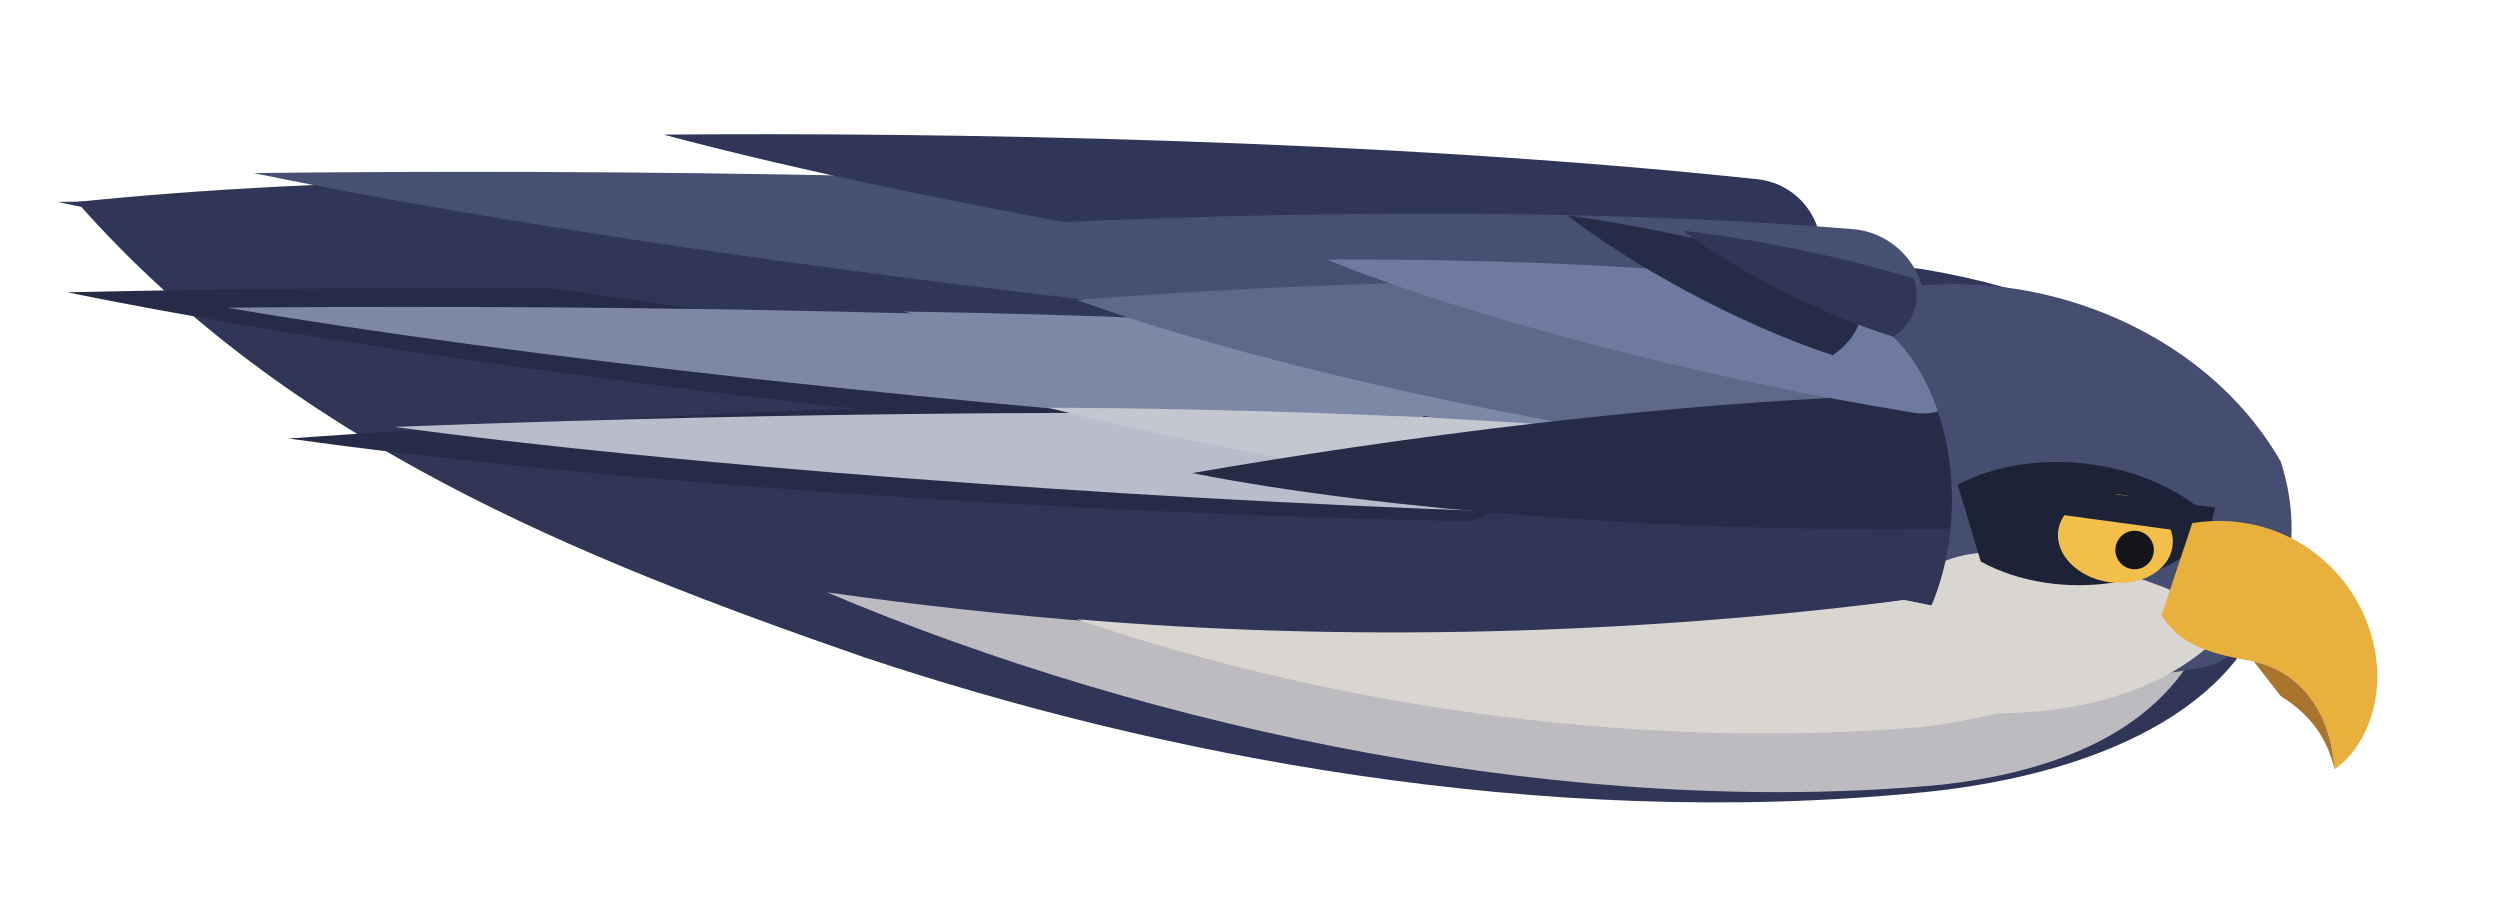
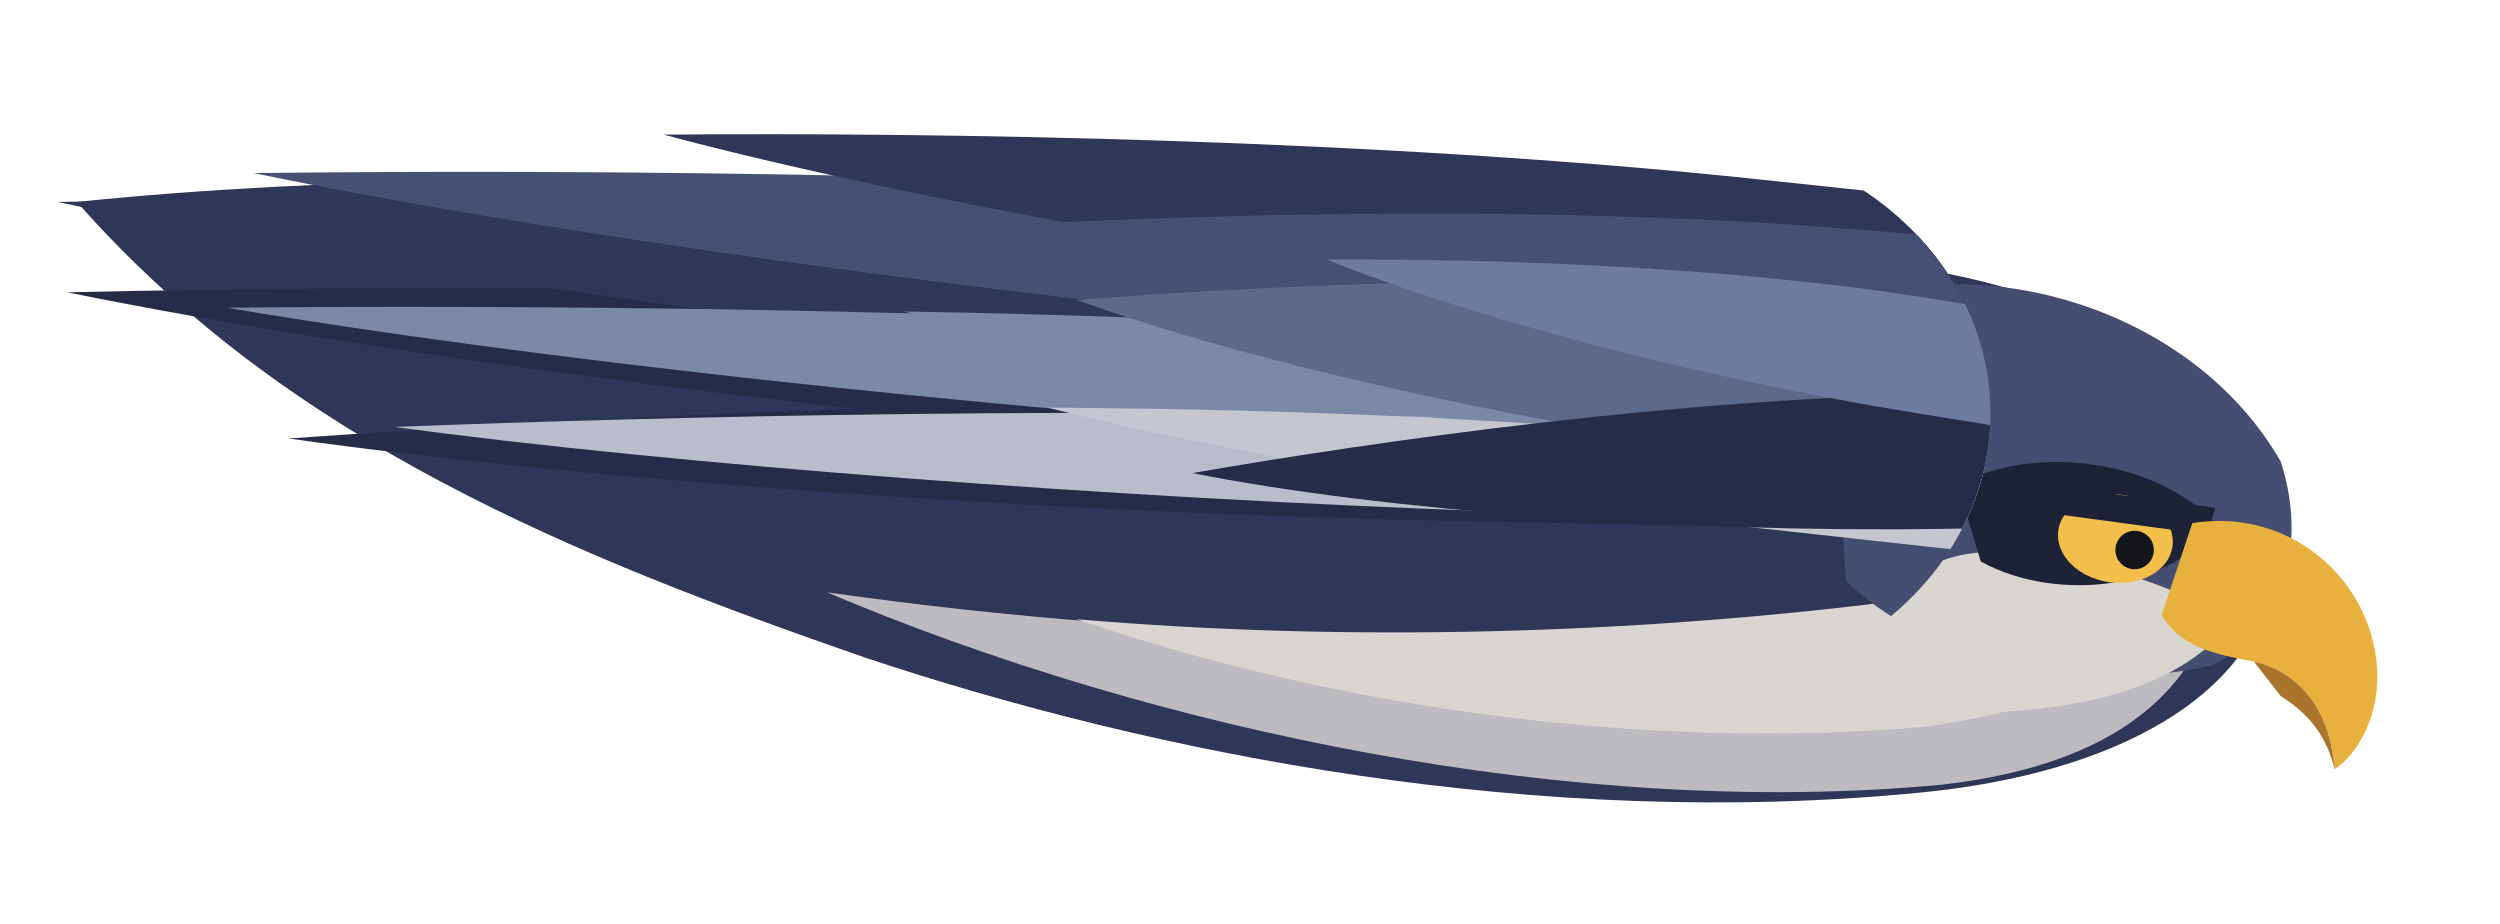
<svg xmlns="http://www.w3.org/2000/svg" viewBox="0 400 1300 480" role="img" aria-labelledby="title">
-   <defs />
+   <defs>
+     <clipPath id="wing-root-cut" clipPathUnits="userSpaceOnUse">
+       <path d="M-200 300 L870 300 L870 470 C961.127 470 1035 534.919 1035 615 C1035 695.081 961.127 760 870 760 L870 1000 L-200 1000 Z" />
+     </clipPath>
+   </defs>
  <g id="body" data-sprite="" transform="translate(0 0) rotate(0)">
    <path d=" M40 505 C300 478 700 500 1000 540 C1120 560 1182 622 1182 700 C1172 762 1100 802 1000 812 C800 832 600 792 450 742 C300 690 150 630 40 505" fill="#2f3657" data-scorched-fill="#18161b" fill-rule="nonzero" opacity="1" transform="matrix(1 0 0 1 0 0)" />
    <path d=" M430 708 C600 780 820 826 1010 808 C1080 800 1120 775 1140 742 L990 712 C820 738 620 735 430 708" fill="#bdbbc0" data-scorched-fill="#383332" fill-rule="nonzero" opacity="1" transform="matrix(1 0 0 1 0 0)" />
    <path d=" M560 722 C700 770 860 790 1000 778 C1060 770 1100 752 1120 738 L990 712 C850 730 700 734 560 722" fill="#d9d6d1" data-scorched-fill="#3e3936" fill-rule="nonzero" opacity="1" transform="matrix(1 0 0 1 0 0)" />
  </g>
-   <g id="blade-0" data-sprite="" data-role="blade" data-target-x="35" data-target-y="552" data-length="666.730080317365" transform="translate(700 600) rotate(-175.8715)">
-     <path d=" M0 -36 C233.356 -36 500.048 -21.6 666.73 0 C500.048 15.84 233.356 36 0 36 C-19.882 36 -36 19.882 -36 0 C-36 -19.882 -19.882 -36 0 -36 Z" fill="#262c47" data-scorched-fill="#161417" fill-rule="nonzero" opacity="1" transform="matrix(1 0 0 1 0 0)" />
-   </g>
-   <g id="blade-1" data-sprite="" data-role="blade" data-target-x="30" data-target-y="505" data-length="672.2536723588797" transform="translate(700 560) rotate(-175.3071)">
-     <path d=" M0 -37 C235.289 -37 504.19 -22.2 672.254 0 C504.19 16.28 235.289 37 0 37 C-20.435 37 -37 20.435 -37 0 C-37 -20.435 -20.435 -37 0 -37 Z" fill="#2f3657" data-scorched-fill="#18161b" fill-rule="nonzero" opacity="1" transform="matrix(1 0 0 1 0 0)" />
-   </g>
-   <g id="blade-2" data-sprite="" data-role="blade" data-target-x="150" data-target-y="628" data-length="610.1180213696364" transform="translate(760 640) rotate(-178.873)">
-     <path d=" M0 -31 C213.541 -31 457.589 -18.6 610.118 0 C457.589 13.64 213.541 31 0 31 C-17.121 31 -31 17.121 -31 0 C-31 -17.121 -17.121 -31 0 -31 Z" fill="#262c47" data-scorched-fill="#161417" fill-rule="nonzero" opacity="1" transform="matrix(1 0 0 1 0 0)" />
-   </g>
-   <g id="blade-3" data-sprite="" data-role="blade" data-target-x="132" data-target-y="490" data-length="690.1949000101348" transform="translate(820 545) rotate(-175.4294)">
-     <path d=" M0 -36 C241.568 -36 517.646 -21.6 690.195 0 C517.646 15.84 241.568 36 0 36 C-19.882 36 -36 19.882 -36 0 C-36 -19.882 -19.882 -36 0 -36 Z" fill="#465073" data-scorched-fill="#1d1c21" fill-rule="nonzero" opacity="1" transform="matrix(1 0 0 1 0 0)" />
-   </g>
-   <g id="blade-4" data-sprite="" data-role="blade" data-target-x="118" data-target-y="560" data-length="603.3274401185479" transform="translate(720 600) rotate(-176.1986)">
-     <path d=" M0 -26 C211.165 -26 452.496 -15.6 603.327 0 C452.496 11.44 211.165 26 0 26 C-14.359 26 -26 14.359 -26 0 C-26 -14.359 -14.359 -26 0 -26 Z" fill="#7d87a6" data-scorched-fill="#2a282c" fill-rule="nonzero" opacity="1" transform="matrix(1 0 0 1 0 0)" />
-   </g>
-   <g id="blade-5" data-sprite="" data-role="blade" data-target-x="205" data-target-y="622" data-length="575.3477209479498" transform="translate(780 642) rotate(-178.0079)">
-     <path d=" M0 -24 C201.372 -24 431.511 -14.4 575.348 0 C431.511 10.56 201.372 24 0 24 C-13.255 24 -24 13.255 -24 0 C-24 -13.255 -13.255 -24 0 -24 Z" fill="#b9bccb" data-scorched-fill="#373434" fill-rule="nonzero" opacity="1" transform="matrix(1 0 0 1 0 0)" />
-   </g>
-   <g id="blade-6" data-sprite="" data-role="blade" data-target-x="345" data-target-y="470" data-length="568.1769090697017" transform="translate(910 530) rotate(-173.9382)">
-     <path d=" M0 -37 C198.862 -37 426.133 -22.2 568.177 0 C426.133 16.28 198.862 37 0 37 C-20.435 37 -37 20.435 -37 0 C-37 -20.435 -20.435 -37 0 -37 Z" fill="#2f3657" data-scorched-fill="#18161b" fill-rule="nonzero" opacity="1" transform="matrix(1 0 0 1 0 0)" />
-   </g>
-   <g id="blade-7" data-sprite="" data-role="blade" data-target-x="470" data-target-y="520" data-length="491.6299421312742" transform="translate(960 560) rotate(-175.3331)">
-     <path d=" M0 -41 C172.07 -41 368.722 -24.6 491.63 0 C368.722 18.04 172.07 41 0 41 C-22.644 41 -41 22.644 -41 0 C-41 -22.644 -22.644 -41 0 -41 Z" fill="#465073" data-scorched-fill="#1d1c21" fill-rule="nonzero" opacity="1" transform="matrix(1 0 0 1 0 0)" />
-   </g>
-   <g id="blade-8" data-sprite="" data-role="blade" data-target-x="470" data-target-y="562" data-length="422.9657196511321" transform="translate(890 612) rotate(-173.211)">
-     <path d=" M0 -25 C148.038 -25 317.224 -15 422.966 0 C317.224 11 148.038 25 0 25 C-13.807 25 -25 13.807 -25 0 C-25 -13.807 -13.807 -25 0 -25 Z" fill="#7d87a6" data-scorched-fill="#2a282c" fill-rule="nonzero" opacity="1" transform="matrix(1 0 0 1 0 0)" />
-   </g>
-   <g id="blade-9" data-sprite="" data-role="blade" data-target-x="545" data-target-y="612" data-length="367.1852393547431" transform="translate(910 652) rotate(-173.746)">
-     <path d=" M0 -22 C128.515 -22 275.389 -13.2 367.185 0 C275.389 9.68 128.515 22 0 22 C-12.15 22 -22 12.15 -22 0 C-22 -12.15 -12.15 -22 0 -22 Z" fill="#c4c6d0" data-scorched-fill="#393636" fill-rule="nonzero" opacity="1" transform="matrix(1 0 0 1 0 0)" />
-   </g>
-   <g id="blade-10" data-sprite="" data-role="blade" data-target-x="560" data-target-y="556" data-length="432.24530072633524" transform="translate(990 600) rotate(-174.1575)">
-     <path d=" M0 -45 C151.286 -45 324.184 -27 432.245 0 C324.184 19.8 151.286 45 0 45 C-24.853 45 -45 24.853 -45 0 C-45 -24.853 -24.853 -45 0 -45 Z" fill="#5e6889" data-scorched-fill="#232126" fill-rule="nonzero" opacity="1" transform="matrix(1 0 0 1 0 0)" />
-   </g>
-   <g id="blade-11" data-sprite="" data-role="blade" data-target-x="620" data-target-y="646" data-length="390.04615111548014" transform="translate(1010 640) rotate(179.1186)">
-     <path d=" M0 -35 C136.516 -35 292.535 -21 390.046 0 C292.535 15.4 136.516 35 0 35 C-19.33 35 -35 19.33 -35 0 C-35 -19.33 -19.33 -35 0 -35 Z" fill="#262c47" data-scorched-fill="#161417" fill-rule="nonzero" opacity="1" transform="matrix(1 0 0 1 0 0)" />
-   </g>
-   <g id="blade-12" data-sprite="" data-role="blade" data-target-x="690" data-target-y="535" data-length="314.0063693621516" transform="translate(1000 585) rotate(-170.8377)">
-     <path d=" M0 -30 C109.902 -30 235.505 -18 314.006 0 C235.505 13.2 109.902 30 0 30 C-16.569 30 -30 16.569 -30 0 C-30 -16.569 -16.569 -30 0 -30 Z" fill="#6f7aa0" data-scorched-fill="#26252b" fill-rule="nonzero" opacity="1" transform="matrix(1 0 0 1 0 0)" />
-   </g>
  <g id="head-back" data-sprite="" transform="translate(0 0) rotate(0)">
-     <path id="neck" d=" M950 560 C1030 528 1140 560 1186 640 C1202 690 1182 732 1150 746 C1080 762 1000 742 1009.075 701.773 C1012.879 689.061 1015 674.912 1015 660 C1015 604.772 985.899 560 950 560 Z" fill="#454e70" data-scorched-fill="#1d1b20" fill-rule="nonzero" opacity="1" transform="matrix(1 0 0 1 0 0)" />
+     <path d=" M950 560 C1030 528 1140 560 1186 640 C1202 690 1182 732 1150 746 C1080 762 1000 742 960 702 Z" fill="#454e70" data-scorched-fill="#1d1b20" fill-rule="nonzero" opacity="1" transform="matrix(1 0 0 1 0 0)" />
    <path d=" M0 -20 C54.155 -22 116.047 -12 154.729 0 C116.047 8.8 54.155 18 0 20 Q-14 0 0 -20" fill="#262c47" data-scorched-fill="#161417" fill-rule="nonzero" opacity="1" transform="matrix(-0.93712 -0.349 0.349 -0.93712 960 566)" />
    <path d=" M0 -16 C42.615 -17.6 91.318 -9.6 121.758 0 C91.318 7.04 42.615 14.4 0 16 Q-11.2 0 0 -16" fill="#2f3657" data-scorched-fill="#18161b" fill-rule="nonzero" opacity="1" transform="matrix(-0.9445 -0.32852 0.32852 -0.9445 990 560)" />
-     <path id="throat" d=" M1011.686 691.608 C1040 680 1100 690 1162 722 C1122 772 1040 782 950 760 C978.719 760 1003.088 731.346 1011.686 691.608 Z" fill="#d9d6d1" data-scorched-fill="#3e3936" fill-rule="nonzero" opacity="1" transform="matrix(1 0 0 1 0 0)" />
+     <path id="throat" d=" M1010.279 691.38 C1040 680 1100 690 1162 722 C1122 772 1040 782 870 760 C929.233 760 981.175 732.572 1010.279 691.38 Z" fill="#d9d6d1" data-scorched-fill="#3e3936" fill-rule="nonzero" opacity="1" transform="matrix(1 0 0 1 0 0)" />
    <path d=" M1018 652 C1060 630 1122 640 1152 672 C1132 706 1070 714 1030 692" fill="#1d2236" data-scorched-fill="#141214" fill-rule="nonzero" opacity="1" transform="matrix(1 0 0 1 0 0)" />
+   </g>
+   <g id="dive-wings" data-sprite="" clip-path="url(#wing-root-cut)">
+     <g id="blade-0" data-sprite="" data-role="blade" data-target-x="35" data-target-y="552" data-length="666.730080317365" transform="translate(700 600) rotate(-175.8715)">
+       <path d=" M-700 -36 L0 -36 C233.356 -36 500.048 -21.6 666.73 0 C500.048 15.84 233.356 36 0 36 L-700 36 Z" fill="#262c47" data-scorched-fill="#161417" fill-rule="nonzero" opacity="1" transform="matrix(1 0 0 1 0 0)" />
+     </g>
+     <g id="blade-1" data-sprite="" data-role="blade" data-target-x="30" data-target-y="505" data-length="672.2536723588797" transform="translate(700 560) rotate(-175.3071)">
+       <path d=" M-700 -37 L0 -37 C235.289 -37 504.19 -22.2 672.254 0 C504.19 16.28 235.289 37 0 37 L-700 37 Z" fill="#2f3657" data-scorched-fill="#18161b" fill-rule="nonzero" opacity="1" transform="matrix(1 0 0 1 0 0)" />
+     </g>
+     <g id="blade-2" data-sprite="" data-role="blade" data-target-x="150" data-target-y="628" data-length="610.1180213696364" transform="translate(760 640) rotate(-178.873)">
+       <path d=" M-700 -31 L0 -31 C213.541 -31 457.589 -18.6 610.118 0 C457.589 13.64 213.541 31 0 31 L-700 31 Z" fill="#262c47" data-scorched-fill="#161417" fill-rule="nonzero" opacity="1" transform="matrix(1 0 0 1 0 0)" />
+     </g>
+     <g id="blade-3" data-sprite="" data-role="blade" data-target-x="132" data-target-y="490" data-length="690.1949000101348" transform="translate(820 545) rotate(-175.4294)">
+       <path d=" M-700 -36 L0 -36 C241.568 -36 517.646 -21.6 690.195 0 C517.646 15.84 241.568 36 0 36 L-700 36 Z" fill="#465073" data-scorched-fill="#1d1c21" fill-rule="nonzero" opacity="1" transform="matrix(1 0 0 1 0 0)" />
+     </g>
+     <g id="blade-4" data-sprite="" data-role="blade" data-target-x="118" data-target-y="560" data-length="603.3274401185479" transform="translate(720 600) rotate(-176.1986)">
+       <path d=" M-700 -26 L0 -26 C211.165 -26 452.496 -15.6 603.327 0 C452.496 11.44 211.165 26 0 26 L-700 26 Z" fill="#7d87a6" data-scorched-fill="#2a282c" fill-rule="nonzero" opacity="1" transform="matrix(1 0 0 1 0 0)" />
+     </g>
+     <g id="blade-5" data-sprite="" data-role="blade" data-target-x="205" data-target-y="622" data-length="575.3477209479498" transform="translate(780 642) rotate(-178.0079)">
+       <path d=" M-700 -24 L0 -24 C201.372 -24 431.511 -14.4 575.348 0 C431.511 10.56 201.372 24 0 24 L-700 24 Z" fill="#b9bccb" data-scorched-fill="#373434" fill-rule="nonzero" opacity="1" transform="matrix(1 0 0 1 0 0)" />
+     </g>
+     <g id="blade-6" data-sprite="" data-role="blade" data-target-x="345" data-target-y="470" data-length="568.1769090697017" transform="translate(910 530) rotate(-173.9382)">
+       <path d=" M-700 -37 L0 -37 C198.862 -37 426.133 -22.2 568.177 0 C426.133 16.28 198.862 37 0 37 L-700 37 Z" fill="#2f3657" data-scorched-fill="#18161b" fill-rule="nonzero" opacity="1" transform="matrix(1 0 0 1 0 0)" />
+     </g>
+     <g id="blade-7" data-sprite="" data-role="blade" data-target-x="470" data-target-y="520" data-length="491.6299421312742" transform="translate(960 560) rotate(-175.3331)">
+       <path d=" M-700 -41 L0 -41 C172.07 -41 368.722 -24.6 491.63 0 C368.722 18.04 172.07 41 0 41 L-700 41 Z" fill="#465073" data-scorched-fill="#1d1c21" fill-rule="nonzero" opacity="1" transform="matrix(1 0 0 1 0 0)" />
+     </g>
+     <g id="blade-8" data-sprite="" data-role="blade" data-target-x="470" data-target-y="562" data-length="422.9657196511321" transform="translate(890 612) rotate(-173.211)">
+       <path d=" M-700 -25 L0 -25 C148.038 -25 317.224 -15 422.966 0 C317.224 11 148.038 25 0 25 L-700 25 Z" fill="#7d87a6" data-scorched-fill="#2a282c" fill-rule="nonzero" opacity="1" transform="matrix(1 0 0 1 0 0)" />
+     </g>
+     <g id="blade-9" data-sprite="" data-role="blade" data-target-x="545" data-target-y="612" data-length="367.1852393547431" transform="translate(910 652) rotate(-173.746)">
+       <path d=" M-700 -22 L0 -22 C128.515 -22 275.389 -13.2 367.185 0 C275.389 9.68 128.515 22 0 22 L-700 22 Z" fill="#c4c6d0" data-scorched-fill="#393636" fill-rule="nonzero" opacity="1" transform="matrix(1 0 0 1 0 0)" />
+     </g>
+     <g id="blade-10" data-sprite="" data-role="blade" data-target-x="560" data-target-y="556" data-length="432.24530072633524" transform="translate(990 600) rotate(-174.1575)">
+       <path d=" M-700 -45 L0 -45 C151.286 -45 324.184 -27 432.245 0 C324.184 19.8 151.286 45 0 45 L-700 45 Z" fill="#5e6889" data-scorched-fill="#232126" fill-rule="nonzero" opacity="1" transform="matrix(1 0 0 1 0 0)" />
+     </g>
+     <g id="blade-11" data-sprite="" data-role="blade" data-target-x="620" data-target-y="646" data-length="390.04615111548014" transform="translate(1010 640) rotate(179.1186)">
+       <path d=" M-700 -35 L0 -35 C136.516 -35 292.535 -21 390.046 0 C292.535 15.4 136.516 35 0 35 L-700 35 Z" fill="#262c47" data-scorched-fill="#161417" fill-rule="nonzero" opacity="1" transform="matrix(1 0 0 1 0 0)" />
+     </g>
+     <g id="blade-12" data-sprite="" data-role="blade" data-target-x="690" data-target-y="535" data-length="314.0063693621516" transform="translate(1000 585) rotate(-170.8377)">
+       <path d=" M-700 -30 L0 -30 C109.902 -30 235.505 -18 314.006 0 C235.505 13.2 109.902 30 0 30 L-700 30 Z" fill="#6f7aa0" data-scorched-fill="#26252b" fill-rule="nonzero" opacity="1" transform="matrix(1 0 0 1 0 0)" />
+     </g>
  </g>
  <g id="eye" data-sprite="" data-role="eye" transform="translate(1100 680) rotate(0)">
    <path d=" M29.708 4.175 A30 23 8 0 1 -29.708 -4.175 A30 23 8 0 1 29.708 4.175" fill="#f2c04a" data-scorched-fill="#433418" fill-rule="nonzero" opacity="1" transform="matrix(1 0 0 1 0 0)" />
  </g>
  <g id="head-front" data-sprite="" transform="translate(0 0) rotate(0)">
    <path d=" M1120 686 A10 10 0 0 1 1100 686 A10 10 0 0 1 1120 686" fill="#14141b" data-scorched-fill="#120f0e" fill-rule="nonzero" opacity="1" transform="matrix(1 0 0 1 0 0)" />
    <path d=" M1048 650 L1152 664 L1148 678 L1052 665 Z" fill="#1d2236" data-scorched-fill="#141214" fill-rule="nonzero" opacity="1" transform="matrix(1 0 0 1 0 0)" />
    <path d=" M1140 672 C1190 664 1232 700 1236 746 C1238 772 1226 792 1214 800 C1212 772 1198 750 1172 744 C1150 740 1134 736 1124 720 Z" fill="#e8b13d" data-scorched-fill="#413115" fill-rule="nonzero" opacity="1" transform="matrix(1 0 0 1 0 0)" />
    <path d=" M1214 800 C1212 772 1198 750 1172 744 L1186 762 C1202 772 1210 784 1214 800" fill="#a9742b" data-scorched-fill="#332411" fill-rule="nonzero" opacity="1" transform="matrix(1 0 0 1 0 0)" />
  </g>
</svg>
